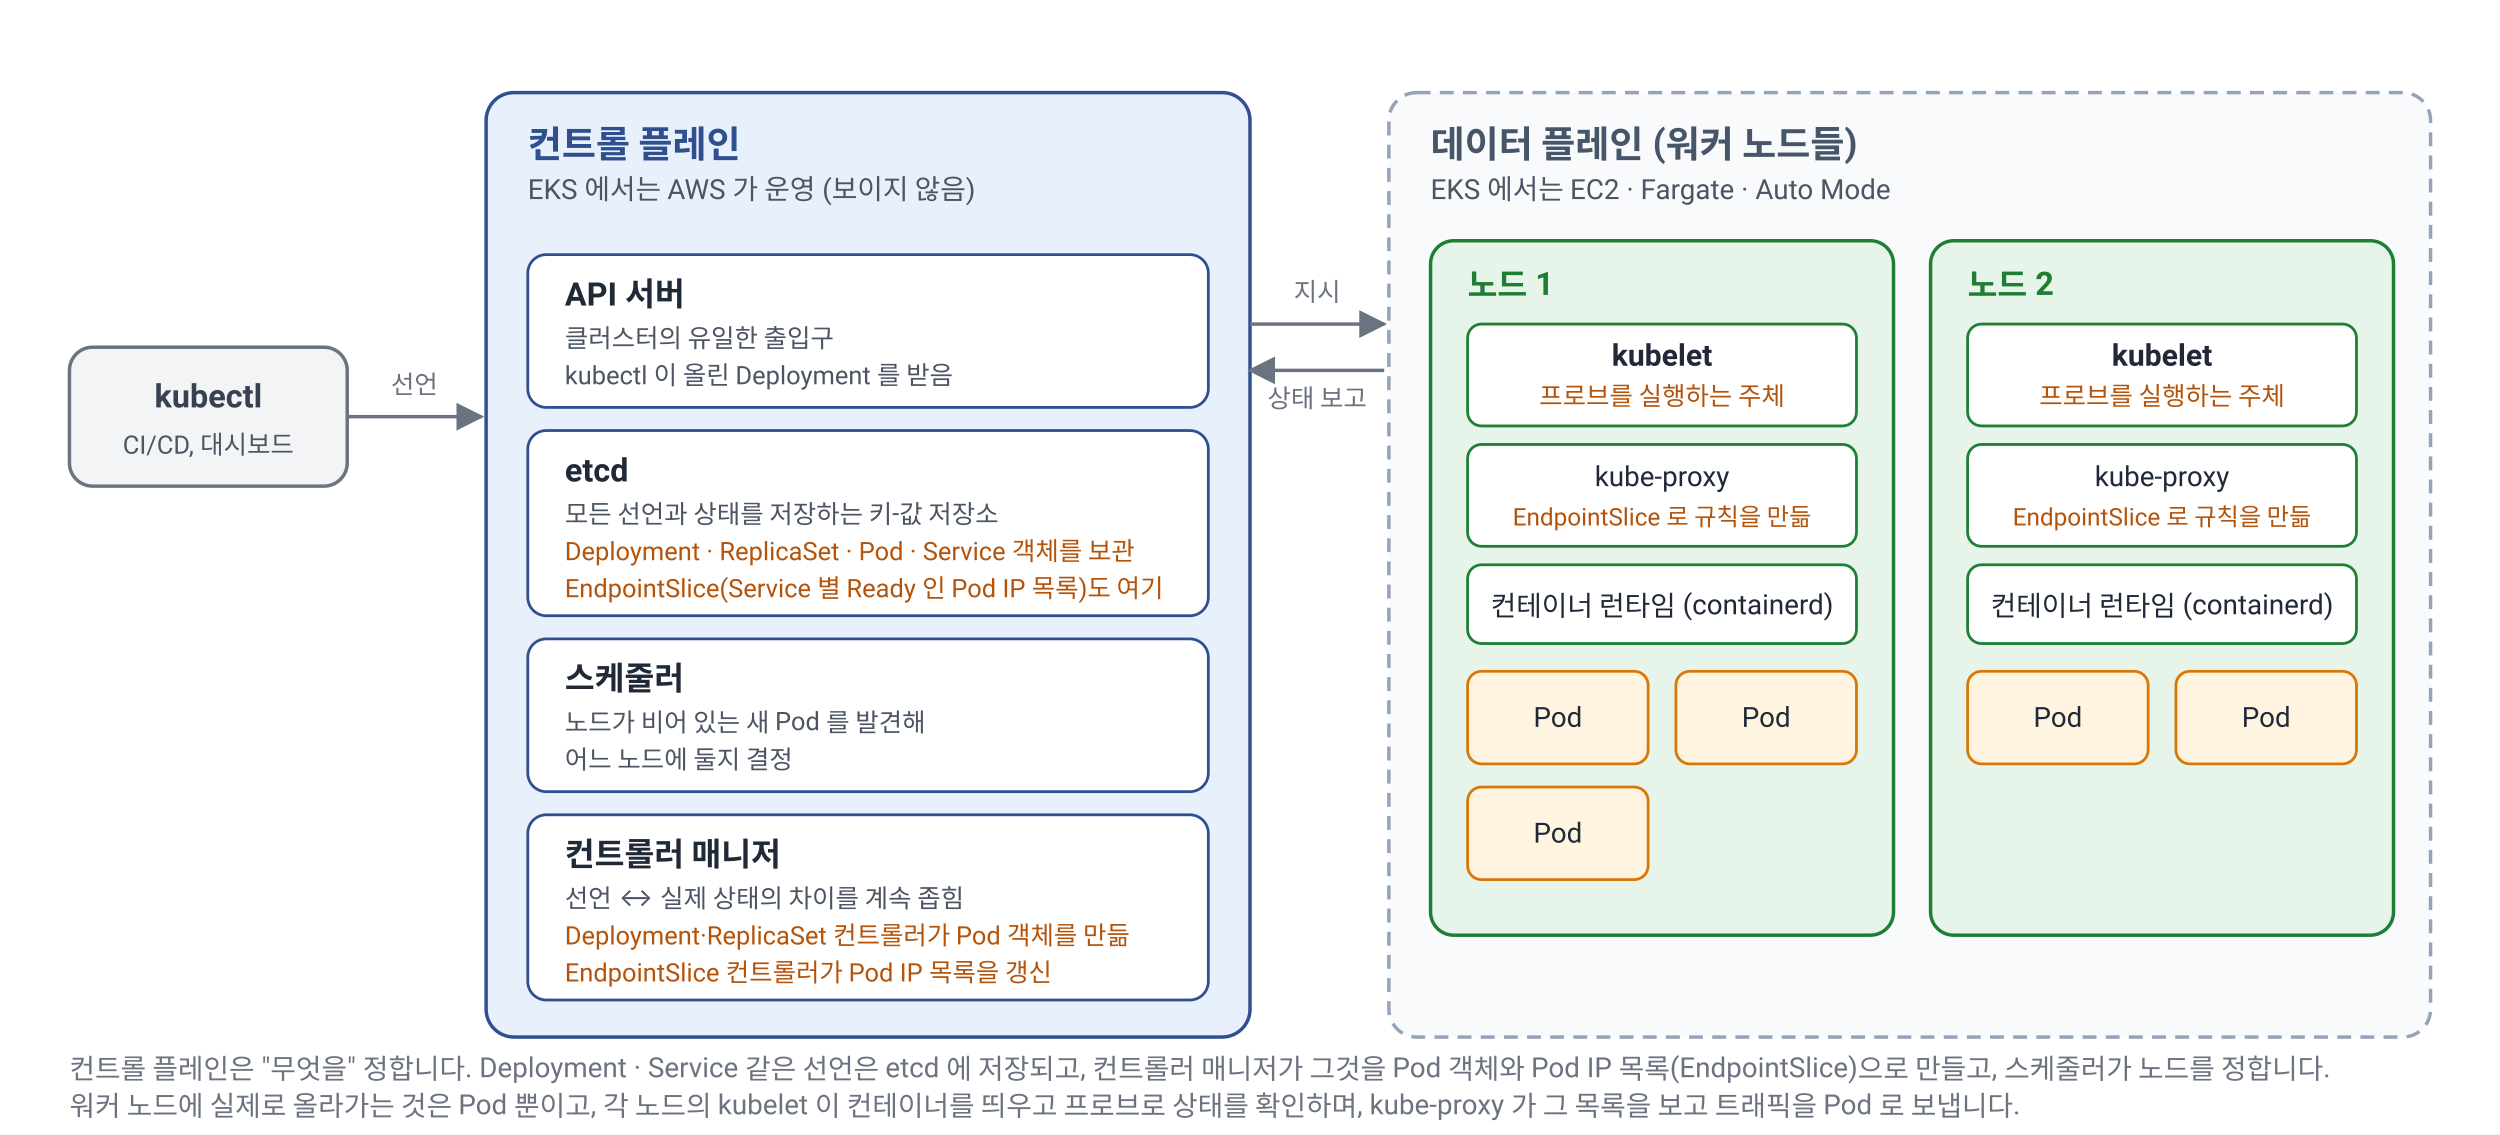
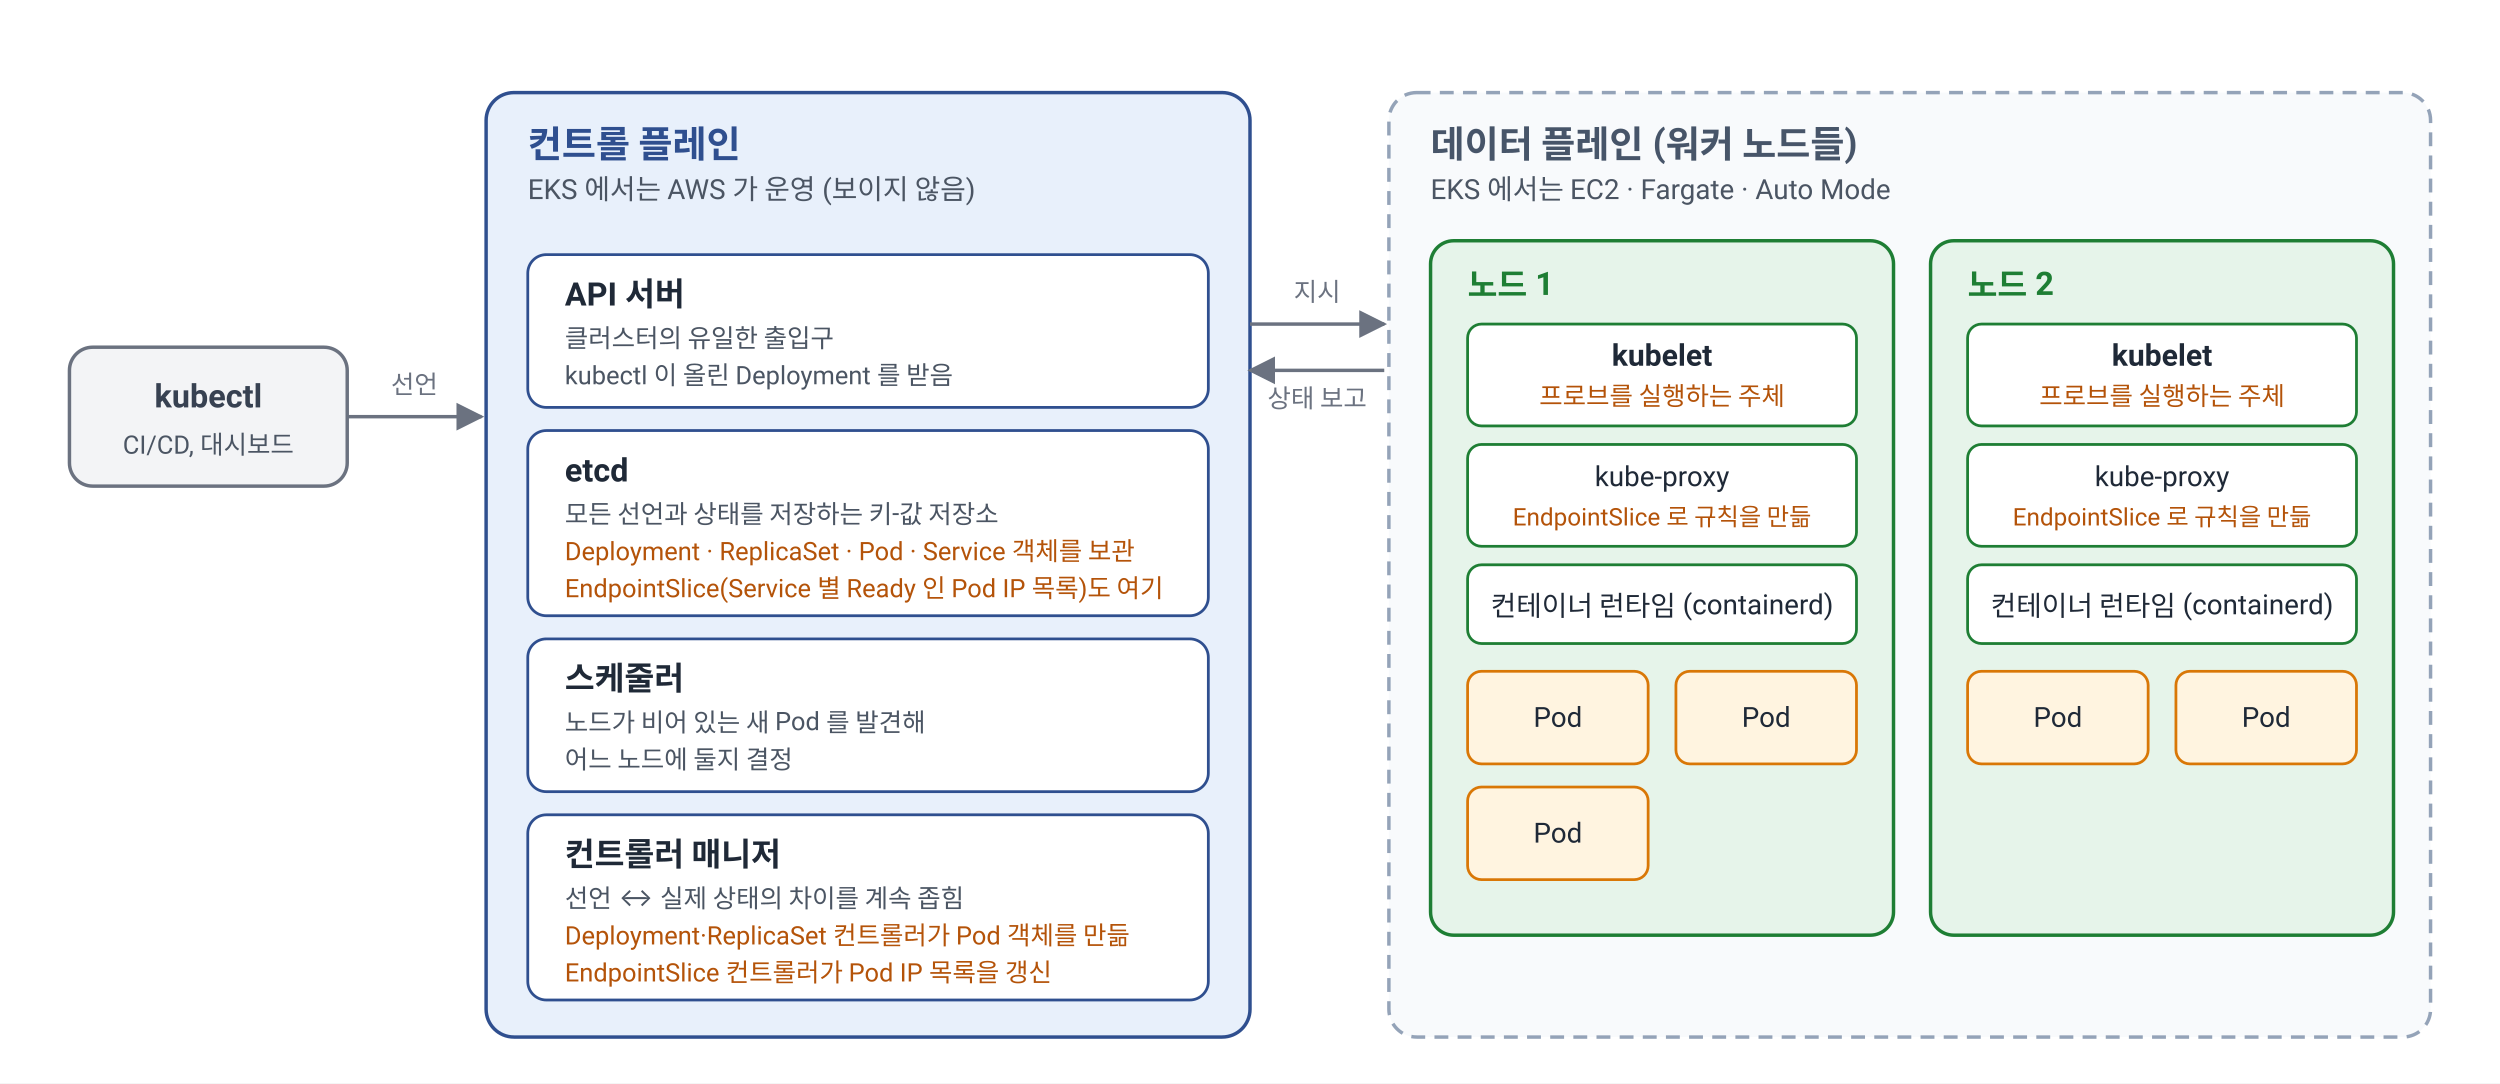
- <svg xmlns="http://www.w3.org/2000/svg" width="1080" height="490" viewBox="0 0 1080 490" font-family="-apple-system, BlinkMacSystemFont, 'Apple SD Gothic Neo', 'Noto Sans KR', 'Segoe UI', Roboto, sans-serif" font-size="13">
-   <rect width="1080" height="490" fill="#ffffff" />
+ <svg xmlns="http://www.w3.org/2000/svg" width="1080" height="468" viewBox="0 0 1080 468" font-family="-apple-system, BlinkMacSystemFont, 'Apple SD Gothic Neo', 'Noto Sans KR', 'Segoe UI', Roboto, sans-serif" font-size="13">
+   <rect width="1080" height="468" fill="#ffffff" />
  <defs>
    <marker id="arrow" viewBox="0 0 10 10" refX="9" refY="5" markerWidth="8" markerHeight="8" orient="auto-start-reverse">
      <path d="M0,0 L10,5 L0,10 z" fill="#6b7280" />
    </marker>
  </defs>
  <rect x="30" y="150" width="120" height="60" rx="10" fill="#f3f4f6" stroke="#6b7280" stroke-width="1.5" />
  <text x="90" y="176" text-anchor="middle" font-size="14" font-weight="700" fill="#374151">kubectl</text>
  <text x="90" y="196" text-anchor="middle" font-size="11" fill="#4b5563">CI/CD, 대시보드</text>
  <line x1="150" y1="180" x2="208" y2="180" stroke="#6b7280" stroke-width="1.5" marker-end="url(#arrow)" />
  <text x="179" y="170" text-anchor="middle" font-size="11" fill="#6b7280">선언</text>
  <rect x="210" y="40" width="330" height="408" rx="12" fill="#e8f0fb" stroke="#2f4f8f" stroke-width="1.5" />
  <text x="228" y="68" font-size="16" font-weight="700" fill="#2f4f8f">컨트롤 플레인</text>
  <text x="228" y="86" font-size="12" fill="#4b5563">EKS 에서는 AWS 가 운영 (보이지 않음)</text>
  <rect x="228" y="110" width="294" height="66" rx="8" fill="#ffffff" stroke="#2f4f8f" stroke-width="1.2" />
  <text x="244" y="132" font-size="14" font-weight="700" fill="#1f2937">API 서버</text>
  <text x="244" y="150" font-size="11" fill="#4b5563">클러스터의 유일한 출입구</text>
  <text x="244" y="166" font-size="11" fill="#4b5563">kubectl 이 올린 Deployment 를 받음</text>
  <rect x="228" y="186" width="294" height="80" rx="8" fill="#ffffff" stroke="#2f4f8f" stroke-width="1.2" />
  <text x="244" y="208" font-size="14" font-weight="700" fill="#1f2937">etcd</text>
  <text x="244" y="226" font-size="11" fill="#4b5563">모든 선언과 상태를 저장하는 키-값 저장소</text>
  <text x="244" y="242" font-size="11" fill="#b45309">Deployment · ReplicaSet · Pod · Service 객체를 보관</text>
  <text x="244" y="258" font-size="11" fill="#b45309">EndpointSlice(Service 별 Ready 인 Pod IP 목록)도 여기</text>
  <rect x="228" y="276" width="294" height="66" rx="8" fill="#ffffff" stroke="#2f4f8f" stroke-width="1.2" />
  <text x="244" y="298" font-size="14" font-weight="700" fill="#1f2937">스케줄러</text>
  <text x="244" y="316" font-size="11" fill="#4b5563">노드가 비어 있는 새 Pod 를 발견해</text>
  <text x="244" y="332" font-size="11" fill="#4b5563">어느 노드에 둘지 결정</text>
  <rect x="228" y="352" width="294" height="80" rx="8" fill="#ffffff" stroke="#2f4f8f" stroke-width="1.2" />
  <text x="244" y="374" font-size="14" font-weight="700" fill="#1f2937">컨트롤러 매니저</text>
  <text x="244" y="392" font-size="11" fill="#4b5563">선언 ↔ 실제 상태의 차이를 계속 좁힘</text>
  <text x="244" y="408" font-size="11" fill="#b45309">Deployment·ReplicaSet 컨트롤러가 Pod 객체를 만듦</text>
  <text x="244" y="424" font-size="11" fill="#b45309">EndpointSlice 컨트롤러가 Pod IP 목록을 갱신</text>
  <line x1="540" y1="140" x2="598" y2="140" stroke="#6b7280" stroke-width="1.5" marker-end="url(#arrow)" />
  <line x1="598" y1="160" x2="540" y2="160" stroke="#6b7280" stroke-width="1.5" marker-end="url(#arrow)" />
  <text x="569" y="130" text-anchor="middle" font-size="11" fill="#6b7280">지시</text>
  <text x="569" y="176" text-anchor="middle" font-size="11" fill="#6b7280">상태 보고</text>
  <rect x="600" y="40" width="450" height="408" rx="12" fill="#f8fafc" stroke="#94a3b8" stroke-width="1.5" stroke-dasharray="6 4" />
  <text x="618" y="68" font-size="16" font-weight="700" fill="#475569">데이터 플레인 (워커 노드들)</text>
  <text x="618" y="86" font-size="12" fill="#4b5563">EKS 에서는 EC2 · Fargate · Auto Mode</text>
  <rect x="618" y="104" width="200" height="300" rx="10" fill="#e6f4ea" stroke="#1e7e34" stroke-width="1.5" />
  <text x="634" y="128" font-size="14" font-weight="700" fill="#1e7e34">노드 1</text>
  <rect x="634" y="140" width="168" height="44" rx="6" fill="#ffffff" stroke="#1e7e34" stroke-width="1.2" />
  <text x="718" y="158" text-anchor="middle" font-size="13" font-weight="700" fill="#1f2937">kubelet</text>
  <text x="718" y="175" text-anchor="middle" font-size="11" fill="#b45309">프로브를 실행하는 주체</text>
  <rect x="634" y="192" width="168" height="44" rx="6" fill="#ffffff" stroke="#1e7e34" stroke-width="1.2" />
  <text x="718" y="210" text-anchor="middle" font-size="12" fill="#1f2937">kube-proxy</text>
  <text x="718" y="227" text-anchor="middle" font-size="10.5" fill="#b45309">EndpointSlice 로 규칙을 만듦</text>
  <rect x="634" y="244" width="168" height="34" rx="6" fill="#ffffff" stroke="#1e7e34" stroke-width="1.2" />
  <text x="718" y="266" text-anchor="middle" font-size="12" fill="#1f2937">컨테이너 런타임 (containerd)</text>
  <rect x="634" y="290" width="78" height="40" rx="6" fill="#fff4e0" stroke="#d97706" stroke-width="1.2" />
  <text x="673" y="314" text-anchor="middle" font-size="12" fill="#1f2937">Pod</text>
  <rect x="724" y="290" width="78" height="40" rx="6" fill="#fff4e0" stroke="#d97706" stroke-width="1.2" />
  <text x="763" y="314" text-anchor="middle" font-size="12" fill="#1f2937">Pod</text>
  <rect x="634" y="340" width="78" height="40" rx="6" fill="#fff4e0" stroke="#d97706" stroke-width="1.2" />
  <text x="673" y="364" text-anchor="middle" font-size="12" fill="#1f2937">Pod</text>
  <rect x="834" y="104" width="200" height="300" rx="10" fill="#e6f4ea" stroke="#1e7e34" stroke-width="1.5" />
  <text x="850" y="128" font-size="14" font-weight="700" fill="#1e7e34">노드 2</text>
  <rect x="850" y="140" width="168" height="44" rx="6" fill="#ffffff" stroke="#1e7e34" stroke-width="1.2" />
  <text x="934" y="158" text-anchor="middle" font-size="13" font-weight="700" fill="#1f2937">kubelet</text>
  <text x="934" y="175" text-anchor="middle" font-size="11" fill="#b45309">프로브를 실행하는 주체</text>
  <rect x="850" y="192" width="168" height="44" rx="6" fill="#ffffff" stroke="#1e7e34" stroke-width="1.2" />
  <text x="934" y="210" text-anchor="middle" font-size="12" fill="#1f2937">kube-proxy</text>
  <text x="934" y="227" text-anchor="middle" font-size="10.5" fill="#b45309">EndpointSlice 로 규칙을 만듦</text>
  <rect x="850" y="244" width="168" height="34" rx="6" fill="#ffffff" stroke="#1e7e34" stroke-width="1.2" />
  <text x="934" y="266" text-anchor="middle" font-size="12" fill="#1f2937">컨테이너 런타임 (containerd)</text>
  <rect x="850" y="290" width="78" height="40" rx="6" fill="#fff4e0" stroke="#d97706" stroke-width="1.2" />
  <text x="889" y="314" text-anchor="middle" font-size="12" fill="#1f2937">Pod</text>
  <rect x="940" y="290" width="78" height="40" rx="6" fill="#fff4e0" stroke="#d97706" stroke-width="1.2" />
  <text x="979" y="314" text-anchor="middle" font-size="12" fill="#1f2937">Pod</text>
-   <text x="30" y="466" font-size="12" fill="#6b7280">컨트롤 플레인은 "무엇을" 정합니다. Deployment · Service 같은 선언은 etcd 에 저장되고, 컨트롤러 매니저가 그것을 Pod 객체와 Pod IP 목록(EndpointSlice)으로 만들고, 스케줄러가 노드를 정합니다.</text>
-   <text x="30" y="482" font-size="12" fill="#6b7280">워커 노드에 실제로 올라가는 것은 Pod 뿐이고, 각 노드의 kubelet 이 컨테이너를 띄우고 프로브로 상태를 확인하며, kube-proxy 가 그 목록을 보고 트래픽을 Pod 로 보냅니다.</text>
</svg>
